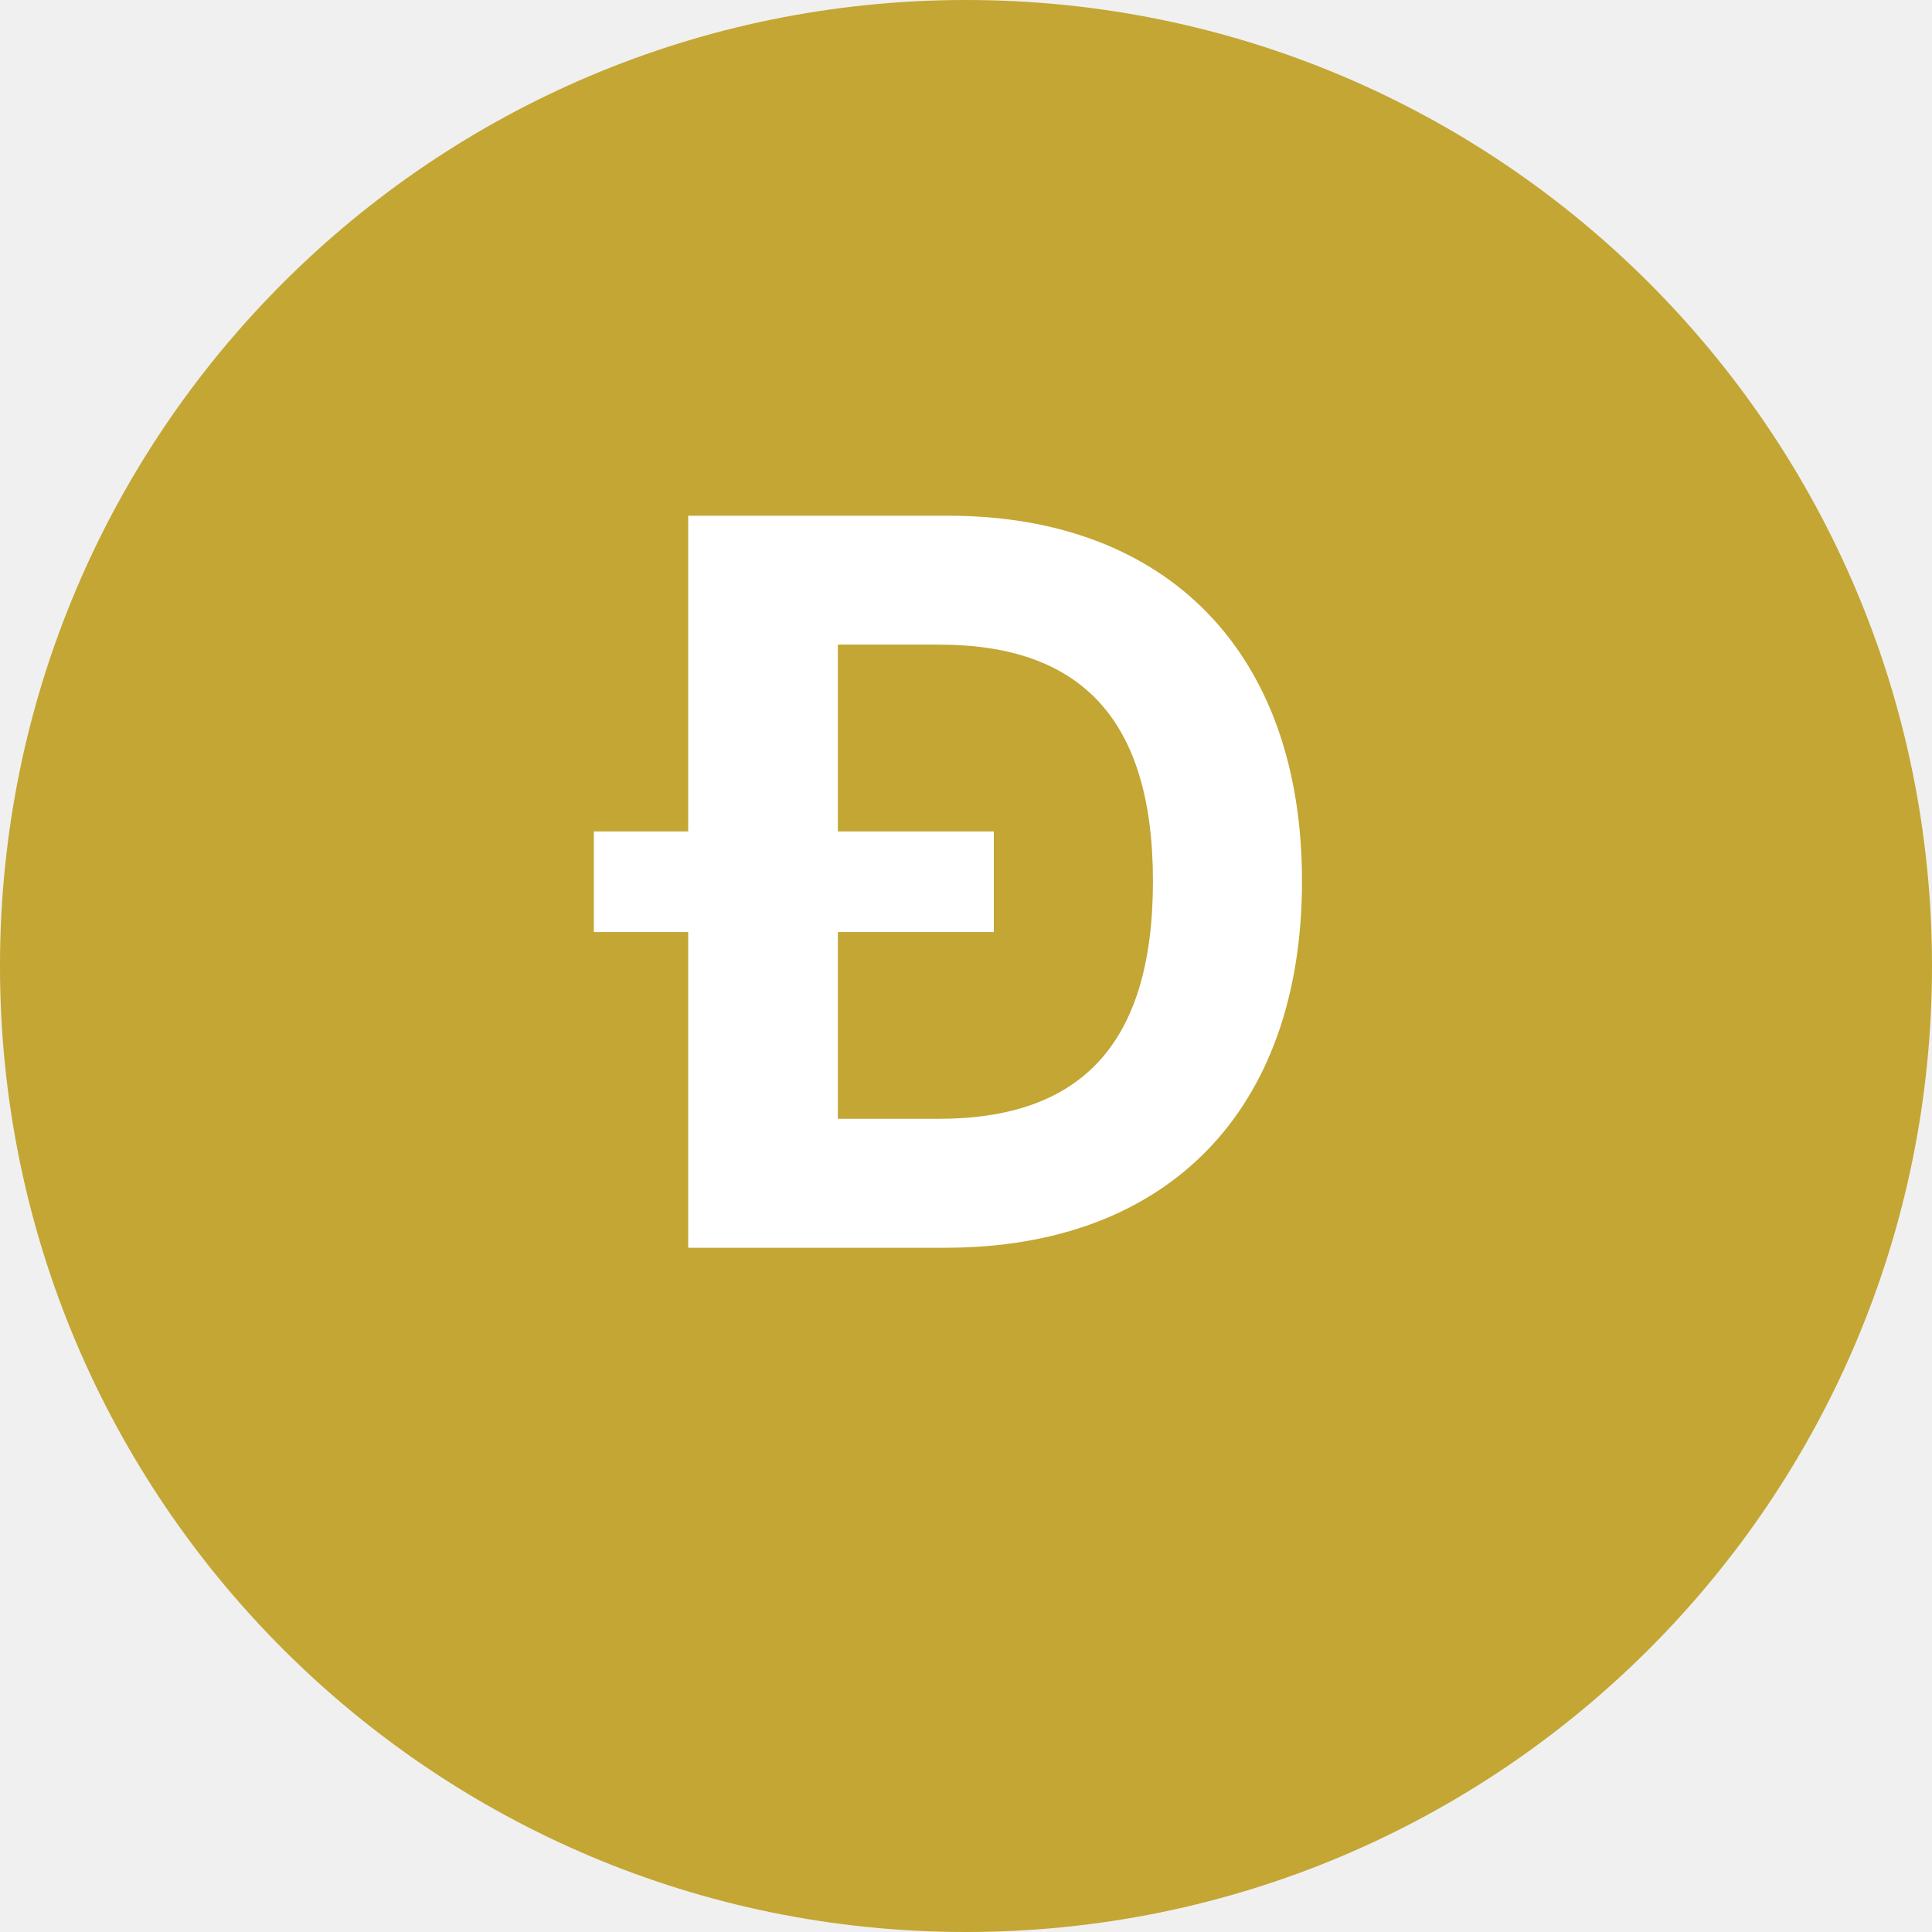
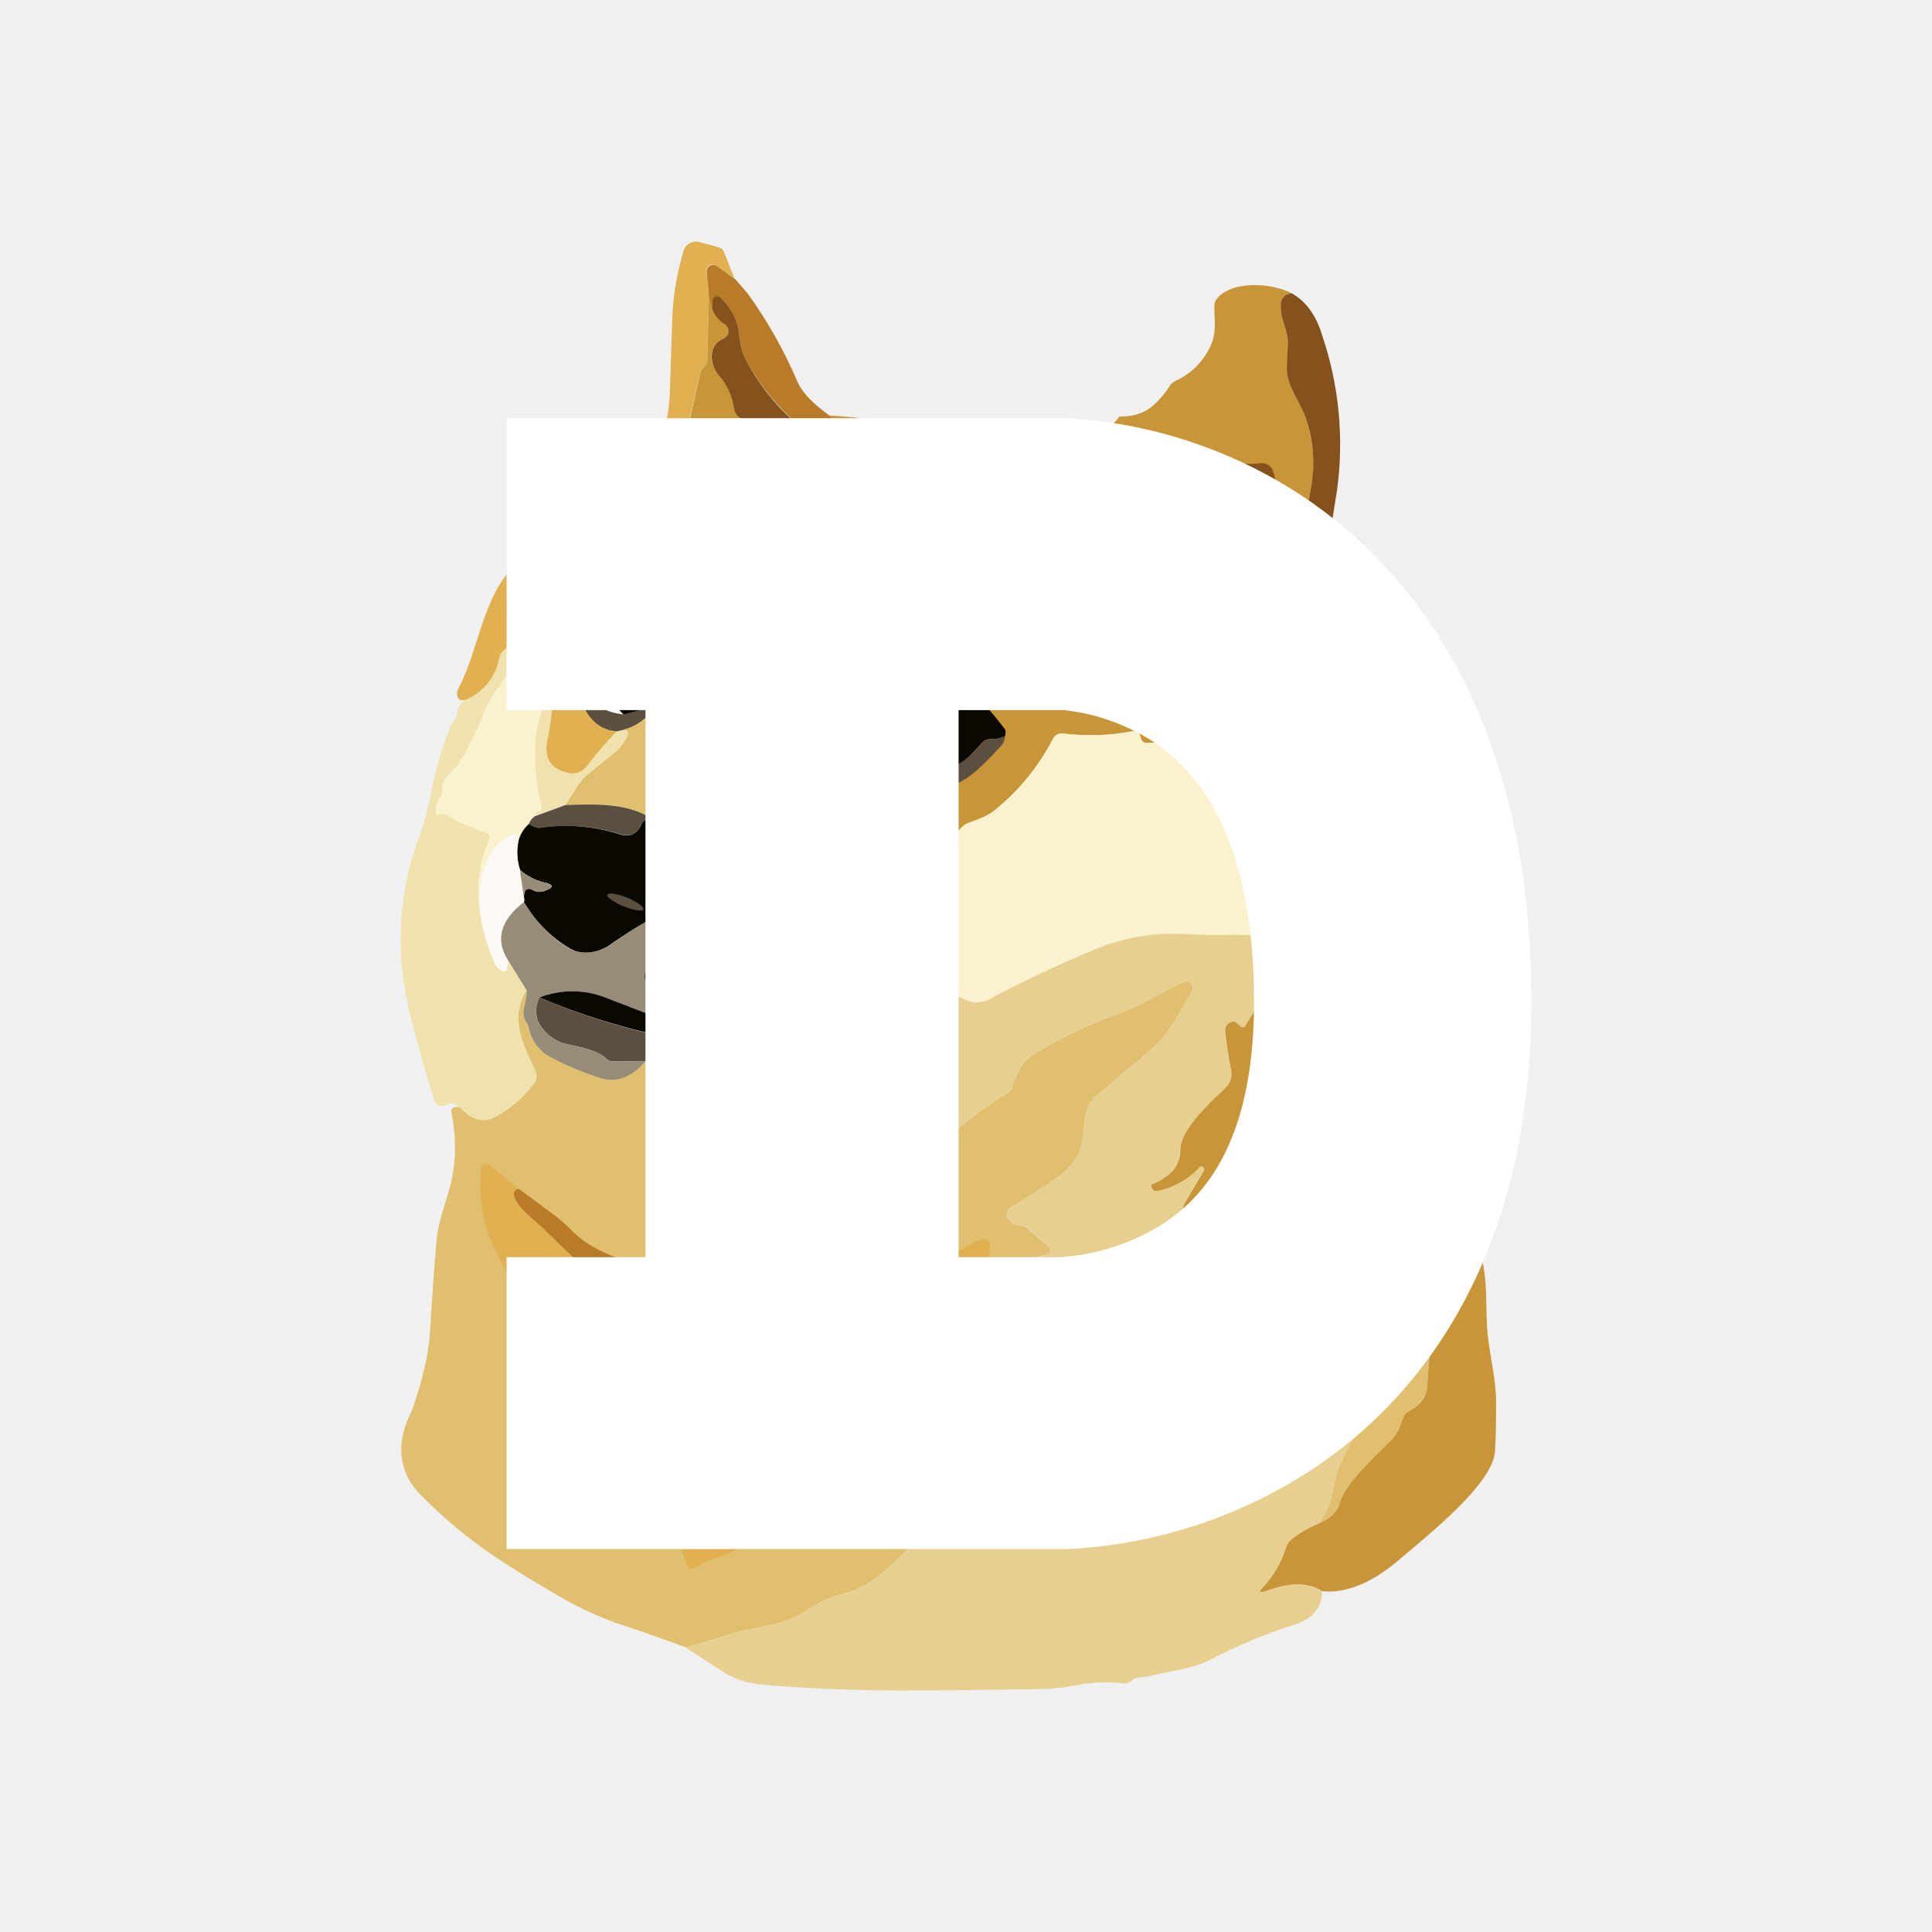
- <svg xmlns="http://www.w3.org/2000/svg" viewBox="0 0 48 48" role="img" aria-label="DOGE">
-   <circle cx="24" cy="24" r="24" fill="#c3a634" />
-   <text x="24" y="31" text-anchor="middle" font-family="-apple-system,BlinkMacSystemFont,Segoe UI,sans-serif" font-size="25" font-weight="700" fill="#fff">Ð</text>
+ <svg xmlns="http://www.w3.org/2000/svg" width="24" height="24" fill="none" viewBox="0 0 24 24" class="web3icons">
+   <path fill="#E1B051" d="m9.129 3.462-.224-.158a.083.083 0 0 0-.132.08l.036.219-.022.878q0 .036-.027.061l-.022.022a.14.14 0 0 0-.04.07c-.065.273-.13.554-.188.834a.4.4 0 0 1-.105.194l-.19.202c-.236.254-.205.298.102.131.233-.131.465-.285.711-.47.08-.06.22-.078.408-.057a.13.13 0 0 1 .088.044c.08.084.163.145.255.198.03.013.048.044.052.079.022.15 0 .307-.105.421-.194.22-.3.505-.298.8a.1.1 0 0 1-.053.096c-.224.132-.237.382-.422.557q-.128.12-.272.211l-.017-.588a.136.136 0 0 0-.145-.132c-.07 0-.14.044-.202.114a1.4 1.4 0 0 1-.588.426c-.185.044-.308.189-.382.44a.8.8 0 0 1-.163.254q.033-.6-.54-.54-.125.013-.395.241a.14.14 0 0 0-.044.08.7.7 0 0 1-.421.526c-.075.018-.11-.018-.105-.092q-.002-.017.008-.035c.29-.549.294-1.203.8-1.642a1.6 1.6 0 0 1 .46-.299c.874-.307 1.33-.882 1.374-1.738l.027-.86a3.4 3.4 0 0 1 .145-.918.16.16 0 0 1 .193-.105l.241.066q.046.011.066.057l.132.333z" />
+   <path fill="#B87C29" d="m9.13 3.463.162.188q.365.509.614 1.089c.053.127.18.263.39.417.12.092 0 .14-.363.132a2.8 2.8 0 0 1-.641-.768.75.75 0 0 1-.106-.33.75.75 0 0 0-.237-.496.057.057 0 0 0-.096.035l-.005.106a.5.5 0 0 1-.044-.229l-.026-.223a.083.083 0 0 1 .127-.08l.22.159z" />
+   <path fill="#C89539" d="M16.044 3.642c-.093.01-.14.07-.132.176 0 .167.088.281.088.44q0 .148-.013.298c-.018.232.184.447.245.667.088.298.106.566.062.794a7 7 0 0 0-.097.703.4.4 0 0 1-.145.285.07.07 0 0 0-.018.088l.027.026q.166.1.22.272a.05.05 0 0 0 .049.04.05.05 0 0 0 .052-.035.6.6 0 0 0 .066-.29c.043.044.074.088.078.114.088.242.194.479.308.703.123.25.197.46.233.636q.111.568.144 1.128c.01.18.062.453.132.615q.283.71.395 1.444v.984a.11.11 0 0 0 .027.087c.11.145.136.32.087.527q-.033.146.066.233.045.038.044.096a.74.74 0 0 1-.18.461.85.85 0 0 0-.184.308c-.106.32-.32.619-.659.702a.2.2 0 0 0-.127.092c-.136.229-.176.43-.457.536a.08.08 0 0 1-.083-.013c-.08-.058-.167-.044-.263.03a3.7 3.7 0 0 1 .228-.645q.072-.158.197-.29.224-.247.132-.64a.13.13 0 0 1 .022-.1c.15-.217.233-.44.404-.651a.98.98 0 0 0 .22-.668.04.04 0 0 0-.007-.02.04.04 0 0 0-.016-.015h-.026a.04.04 0 0 0-.018.014c-.263.285-.619.456-.834.79a4.5 4.5 0 0 1-1 1.12.24.24 0 0 0-.088.21c.026.206 0 .434.276.439q.064.006.062.066a.4.4 0 0 1-.075.232q-.197.282-.382.571a.057.057 0 0 0 .053.057l.07.005c-.079.043-.15.1-.246.11-.263.026-.434-.014-.513-.11q.225-.284.403-.453a.47.47 0 0 0 .152-.457.07.07 0 0 0-.068-.039.7.7 0 0 0-.184.053.06.06 0 0 1-.067-.007.06.06 0 0 1-.021-.063.8.8 0 0 0 .017-.277.1.1 0 0 1 .013-.07l.242-.408a.03.03 0 0 0 .005-.024.03.03 0 0 0-.014-.02.03.03 0 0 0-.04 0 1 1 0 0 1-.526.298c-.04.009-.062-.008-.075-.044l-.008-.035.004-.004a.7.7 0 0 0 .272-.176.38.38 0 0 0 .088-.25c0-.268.386-.601.566-.781a.23.23 0 0 0 .066-.207 6 6 0 0 1-.075-.483q-.006-.085.066-.118a.07.07 0 0 1 .044-.009c.013 0 .027.009.04.018l.035.035q.047.04.074-.013l.158-.264a.1.1 0 0 0 .01-.052c-.045-.308.043-.562.254-.751a.5.5 0 0 0 .114-.299.08.08 0 0 0-.044-.079l-.132-.088a.09.09 0 0 1-.044-.088.73.73 0 0 1 .145-.35q.028-.035-.004-.062c-.101-.079-.176-.276-.088-.395a.3.3 0 0 0 .044-.114.07.07 0 0 0-.018-.066q-.198-.184-.074-.4c.013-.03.013-.057-.009-.079l-.215-.223a.08.08 0 0 1-.022-.066.24.24 0 0 0-.057-.176.04.04 0 0 0-.035-.018l-.021.01-.014.017q-.046.117-.119.22l-.026.008q-.033-.001-.026-.035l.043-.22q.015-.054-.043-.056l-.325-.014a.044.044 0 0 0-.04.066l.119.176a.04.04 0 0 1 .004.04.04.04 0 0 1-.03.026.17.17 0 0 1-.115-.018l-.29-.145a.2.2 0 0 0-.096-.017l-.22.013q-.074.002-.087-.062l-.014-.035a.07.07 0 0 0-.079-.052 2.7 2.7 0 0 1-.878.03.12.12 0 0 0-.122.066 2.8 2.8 0 0 1-.734.896c-.096.074-.206.11-.316.149a.2.2 0 0 0-.088.057c-.18.202-.342.154-.588.15q-.393-.01-.772-.031a.4.4 0 0 0-.176-.07.08.08 0 0 1-.066-.07c-.022-.25-.1-.492-.228-.708a.08.08 0 0 0-.08-.044.08.08 0 0 0-.07.053l-.153.404a.1.1 0 0 1-.07.06.1.1 0 0 1-.088-.025.1.1 0 0 1-.026-.057l-.04-.255a.6.6 0 0 0-.03-.118l-.088-.242a.06.06 0 0 1 .026-.07l.026-.004h.057c.031 0 .049-.013.062-.044.052-.167.127-.33.21-.483a.35.35 0 0 0-.004-.351q-.029-.046-.07-.009a3.7 3.7 0 0 0-.518.544q-.067.098-.088-.022a.1.1 0 0 0-.022-.057c-.022-.017-.044-.022-.075-.008q-.402.194-.614.47a.4.4 0 0 1-.246.162c-.035.004-.044-.01-.04-.044q.136-.352.343-.667c.044-.062.026-.123-.044-.185q-.032-.039-.07 0l-.33.307q0-.05.031-.087.197-.185.308-.51.098.007.118-.065c.03-.132.088-.224.154-.33q.146-.091.272-.21c.184-.176.197-.426.421-.558a.1.1 0 0 0 .053-.096c0-.308.101-.571.299-.8a.52.52 0 0 0 .105-.42.1.1 0 0 0-.053-.08 1 1 0 0 1-.25-.197.14.14 0 0 0-.088-.044c-.197-.022-.333 0-.412.057a6 6 0 0 1-.712.47q-.459.249-.1-.132l.188-.202a.44.44 0 0 0 .106-.193l.188-.834a.14.14 0 0 1 .04-.07l.022-.023a.1.1 0 0 0 .026-.061l.022-.878a.5.5 0 0 0 .04.233.37.37 0 0 0 .149.188.1.1 0 0 1 .053.097.1.1 0 0 1-.066.088c-.193.079-.176.32-.057.452a.8.8 0 0 1 .197.417c.005.053.035.088.084.119a.95.95 0 0 0 .724.096q.541 0 .364-.132a8.6 8.6 0 0 1 1.383.198 2 2 0 0 0 .404.044c.255 0 .487.07.746.092.255.022.51.088.746-.035a1 1 0 0 0 .33-.285q.262 0 .412-.132.13-.114.22-.26a.2.2 0 0 1 .066-.052.87.87 0 0 0 .452-.478c.057-.145.026-.308.03-.461a.13.13 0 0 1 .036-.088c.206-.233.702-.18.922-.062" />
+   <path fill="#85511C" d="M16.043 3.642c.175.096.307.272.382.526.21.618.272 1.277.184 1.923l-.162 1.014a.6.6 0 0 1-.066.29.05.05 0 0 1-.05.03.05.05 0 0 1-.047-.034.48.48 0 0 0-.223-.273.07.07 0 0 1-.03-.088.1.1 0 0 1 .02-.026.4.4 0 0 0 .146-.285 7 7 0 0 1 .096-.702 1.7 1.7 0 0 0-.061-.79c-.062-.22-.264-.44-.246-.672l.013-.294c0-.163-.088-.277-.088-.444-.009-.105.04-.162.132-.175m-6.106 1.65a.97.97 0 0 1-.73-.096.15.15 0 0 1-.087-.119.8.8 0 0 0-.193-.417c-.114-.132-.132-.373.057-.452a.1.1 0 0 0 .053-.144.1.1 0 0 0-.04-.04.35.35 0 0 1-.15-.19l.005-.105a.057.057 0 0 1 .097-.035q.218.212.237.496a.8.8 0 0 0 .105.33q.257.459.641.772z" />
+   <path fill="#B87C29" d="M14.222 5.552a.1.1 0 0 1 .057-.022q.163-.02.123.132a.12.12 0 0 1-.044.061.95.95 0 0 0-.396.76c-.017.241.154.364.15.597l-.013.04a.08.08 0 0 1-.057.025.14.14 0 0 1-.132-.105 1.1 1.1 0 0 0-.167-.364.12.12 0 0 0-.061-.044.25.25 0 0 1-.176-.167.2.2 0 0 0-.053-.083l-.254-.22a.2.2 0 0 1-.08-.175.06.06 0 0 1 .022-.038.06.06 0 0 1 .04-.015c.013 0 .022 0 .03.009a.6.6 0 0 0 .37.096q.044-.001.083-.035z" />
+   <path fill="#85511C" d="M15.7 6.478a2.37 2.37 0 0 1-.864.966.07.07 0 0 1-.092-.026l-.057-.097a.11.11 0 0 0-.115-.053l-.298.04a.066.066 0 0 1-.069-.075.1.1 0 0 1 .016-.035c.171-.162.369-.355.44-.584a.67.67 0 0 1 .245-.338.048.048 0 0 0-.022-.087l-.167-.01a.08.08 0 0 1-.074-.074c0-.048.017-.088.061-.123.07-.057.136-.114.193-.18a.22.22 0 0 1 .224-.074c.176.03.36.043.553.026a.14.14 0 0 1 .14.096c.032.097.04.198.023.29q-.029.146-.136.338" />
+   <path fill="#B87C29" d="M9.638 7.386q.144-.446.426-.992.026-.053.079-.026.084.034.074.127a1.56 1.56 0 0 1-.263.729c-.154.237-.145.483-.215.746a.07.07 0 0 1-.057.044q-.06.008-.079-.03a.4.4 0 0 1-.044-.216q.027-.19.08-.382" />
+   <path fill="#E1B051" d="m11.254 8.462-.421.277c-.127.052-.233.057-.33.009-.166-.088-.18-.312-.21-.479a.4.4 0 0 1 .013-.193q.053-.159.075-.325c.03-.276.285-.47.526-.597.224-.11.44-.075.646.114.285.264.167.641.092.966a.08.08 0 0 1-.062.057.57.57 0 0 0-.324.171z" />
+   <path fill="#B87C29" d="M8.681 7.874q-.106.15-.153.33-.02.072-.119.065-.133-.559-.68-.57.356-.147.588-.43a.28.28 0 0 1 .202-.115.136.136 0 0 1 .145.132zm7.209.356q.264-.02.325-.334a.04.04 0 0 1 .021-.026.04.04 0 0 1 .031 0l.035.013a.105.105 0 0 1 .062.11 7 7 0 0 0-.07 1.097q.001.124-.097.044c-.057-.057-.101-.176-.123-.356a.12.12 0 0 0-.044-.088c-.154-.118-.316-.166-.351-.386a1.11 1.11 0 0 1 .215-.904.04.04 0 0 1 .026-.018c.01 0 .018 0 .027.009v.018l-.088.254q-.014.058.03.097.105.08.08.193a.14.14 0 0 1-.057.088.3.3 0 0 0-.088.092.066.066 0 0 0 .03.088q.015.01.036.008" />
+   <path fill="#0B0802" d="M7.729 7.7q.544.011.68.57a1.3 1.3 0 0 1-.307.514l-.356.096c-.263-.263-.298-.553-.118-.878q.011-.019-.01-.03c-.008-.01-.021-.005-.03.004a.8.8 0 0 1-.184.198q-.065-.006-.057-.044c.07-.246.197-.395.382-.435z" />
+   <path fill="#EFE2AD" d="M7.184 8.387c0 .027-.004.044-.022.049-.074.074-.131.122-.17.131q-.133.052-.133.189-.006.212-.052.404c-.062.241.022.386.241.439a.22.22 0 0 0 .246-.088q.165-.223.369-.426l.074-.017c.088 0 .088.052.005.166a.6.6 0 0 1-.106.115l-.316.254a.7.7 0 0 0-.166.185l-.132.21-.378.136.01-.03q0-.028.034-.022.02.001.04-.031a.03.03 0 0 0 .004-.022 2.5 2.5 0 0 1-.066-.966l.084-.307c.03-.114.048-.237.048-.36a.5.5 0 0 0-.083-.29.09.09 0 0 0-.084-.044c-.145.01-.241.07-.285.19a1 1 0 0 1-.167.306q-.107.132-.18.33a3.5 3.5 0 0 1-.307.61q-.062.072-.132.136a.26.26 0 0 0-.061.193.15.15 0 0 1-.031.084.26.26 0 0 0-.053.175q-.001.053.044.027a.1.1 0 0 1 .07 0q.25.152.531.237a.08.08 0 0 1 .027.057l-.005.03a1.56 1.56 0 0 0-.131.786q.046.46.206.764a.15.15 0 0 0 .088.075q.046.014.052-.031l.018-.097.228.369c-.224.36-.035.676.11 1.005a.15.15 0 0 1-.017.15 1.33 1.33 0 0 1-.51.425c-.158.08-.307-.004-.412-.122l-.062-.044a.09.09 0 0 0-.088 0c-.087.043-.145.026-.175-.066q-.171-.541-.316-1.142a3.7 3.7 0 0 1 .145-2.15q.099-.283.153-.585c.044-.223.11-.46.207-.706a.7.7 0 0 1 .07-.128.14.14 0 0 0 .03-.079c0-.066.04-.123.106-.166a.7.7 0 0 0 .421-.527.14.14 0 0 1 .044-.08q.27-.229.395-.24c.382-.045.562.14.54.54" />
+   <path fill="#FCF9F5" d="M7.742 8.88c-.395-.053-.51-.286-.343-.707a.7.7 0 0 0 .189-.198q.013-.016.03-.004.022.011.01.03-.27.486.118.878zm.048-.844a.04.04 0 0 1 .044.014.04.04 0 0 1 .009.04.13.13 0 0 1-.08.091q-.08.039-.06-.044c.012-.057.043-.087.087-.1" />
+   <path fill="#FAF2CD" d="M6.644 10.135a.18.18 0 0 0-.075.101.44.44 0 0 0-.131.22c.009-.123-.07-.119-.224.008-.202.159-.268.518-.263.76-.03-.28.017-.562.136-.817a.07.07 0 0 0-.027-.057 2.2 2.2 0 0 1-.53-.232.07.07 0 0 0-.071 0q-.045.02-.044-.031a.24.24 0 0 1 .053-.176.12.12 0 0 0 .03-.087c0-.075.018-.14.066-.19.066-.07.11-.113.123-.135.123-.185.224-.387.312-.615q.074-.189.18-.325a1 1 0 0 0 .167-.307q.067-.177.285-.189a.09.09 0 0 1 .088.044.5.5 0 0 1 .079.29q-.001.186-.049.364l-.083.308a2.5 2.5 0 0 0 .066.974l-.004.009q-.02.032-.044.03c-.018-.004-.031 0-.031.022z" />
+   <path fill="#5B4F40" d="M7.347 8.133c0 .022.013.035.057.04-.171.42-.057.658.342.702l.351-.092a.13.13 0 0 0-.026.083.64.64 0 0 1-.334.202l-.074.017c-.33-.013-.483-.36-.5-.65.017 0 .026-.021.021-.048a.9.9 0 0 0 .163-.254" />
+   <path fill="#FCF9F5" d="M8.08 8.16c-.031.044-.031.096 0 .118.03.022.083.005.11-.035.03-.044.03-.096 0-.118-.031-.022-.084-.005-.11.035" />
+   <path fill="#E0C06E" d="M10.582 10.397q-.098-.019-.096.075c.008.202-.01.386-.053.54q-.033.133-.04.272c0 .202-.07.338.022.566l.01.466c0 .035.012.07.034.096q.232.29.457.54.271.304.035.601c-.132.163-.237.308-.452.356a2.4 2.4 0 0 0-.83.338c-.175.119-.386.162-.588.228-.14.049-.145.101-.004.158l.447.19c.417.183.821.197 1.265.113.285-.052.408-.368.557-.58.145-.219.426-.214.62-.386a4 4 0 0 1 .539-.386.13.13 0 0 0 .061-.07c.062-.154.106-.312.255-.404a5.4 5.4 0 0 1 1.027-.5c.308-.106.567-.281.865-.413a.07.07 0 0 1 .05-.001.07.07 0 0 1 .038.032.09.09 0 0 1 0 .1c-.154.25-.28.532-.514.72l-.676.571c-.149.123-.14.37-.167.55-.022.175-.127.324-.307.456a7 7 0 0 1-.544.35c-.11.062-.119.133-.018.216a.14.14 0 0 0 .088.03q.055.002.097.036l.267.232a.056.056 0 0 1 .016.068l-.016.02-.026.009c-.334.066-.685.132-.808.5a.1.1 0 0 0 .006.082.1.1 0 0 0 .027.032.1.1 0 0 0 .038.018.22.22 0 0 0 .175-.022c.246-.132.545-.241.817-.132q.25.098.5.097.239.001.44.167.046.033.1.026a.3.3 0 0 0 .176-.092q.112.144.509.11c.097-.009.167-.062.246-.11l.781-.474q.145-.118.264-.03a.1.1 0 0 0 .083.012c.28-.11.32-.307.456-.535a.22.22 0 0 1 .132-.092c.334-.084.549-.382.659-.703a.9.9 0 0 1 .175-.307.72.72 0 0 0 .185-.461.12.12 0 0 0-.044-.097q-.099-.09-.066-.232c.048-.207.022-.382-.088-.527a.14.14 0 0 1-.03-.088l.008-.983q.12.436.286.834.203.506.254.781c.101.57.114 1.146.03 1.721q-.083-.225-.188.106c-.07.228-.048.412-.175.627a1.4 1.4 0 0 0-.145.558q-.047.427-.075.834c-.009.14-.088.246-.224.32a.13.13 0 0 0-.061.066c-.053.114-.07.21-.167.303-.176.171-.57.536-.632.773-.035.131-.145.202-.264.254a.76.76 0 0 0 .158-.333c.04-.19.066-.308.088-.352.057-.144.132-.28.202-.403.26-.43.167-.918.105-1.388a.12.12 0 0 0-.114-.105 1.3 1.3 0 0 0-.605.088c-.334.15-.615.246-.922.527-.22.197-.352.483-.58.64a6.4 6.4 0 0 1-1.115.558q-.739.289-1.484.558a2.5 2.5 0 0 0-.408.188c-.465.264-.694.769-1.234.9-.162.04-.32.11-.47.22-.201.136-.456.175-.693.22-.263.048-.509.162-.79.223-.246-.088-.505-.184-.777-.272a4.2 4.2 0 0 1-.755-.338q-.459-.263-.825-.505a6 6 0 0 1-.944-.786c-.29-.298-.29-.676-.106-1.027.137-.386.22-.733.233-1.045q.033-.56.08-1.102.013-.164.14-.557.15-.482.043-1.01-.011-.053.036-.066c.022-.009.044-.004.07 0 .11.123.254.207.412.132q.311-.156.51-.43a.15.15 0 0 0 .017-.15c-.145-.329-.333-.645-.11-1.005a1 1 0 0 1-.03.207.24.24 0 0 0 .026.193l.03.074q.049.232.273.352.297.17.632.267.278.087.549-.215.199.006.68.15a.42.42 0 0 0 .453-.123c.087-.036.29-.07.592-.106q.2-.026.782-.263a.06.06 0 0 0 .03-.035.07.07 0 0 0 0-.044v-.027a.04.04 0 0 0-.015-.02.04.04 0 0 0-.024-.006h-.013a3.1 3.1 0 0 1-.931.163c-.123 0-.237.052-.351.087-.207.07-.602-.118-.782-.215a.29.29 0 0 1 .136-.285.2.2 0 0 0 .058-.07q.04-.098.153-.097.133.031.43-.044c.123-.026.19-.083.194-.162a.11.11 0 0 0-.058-.097.25.25 0 0 1-.1-.11c-.01-.017 0-.035.021-.043l.027-.005q.02-.005.026.009.033.082.105.097.046.013.097-.027.152-.117.145-.36a.7.7 0 0 1 .312-.272q.046-.028.035-.075a1 1 0 0 0-.211-.46c-.114-.132-.298-.18-.439-.295-.18-.144-.426-.118-.632-.052a.04.04 0 0 0-.016.008l-.01.014v.013c0 .017-.01.03-.031.03a.26.26 0 0 0-.132.053 1.7 1.7 0 0 0-.474-.355c-.307-.19-.702-.167-1.054-.158l.132-.211a.7.7 0 0 1 .163-.184l.316-.255a.6.6 0 0 0 .105-.114c.083-.114.079-.167-.004-.167a.64.64 0 0 0 .333-.202l.33-.307q.037-.04.074 0 .099.092.044.184-.209.316-.347.667c-.009.035 0 .049.04.044a.4.4 0 0 0 .246-.162c.14-.185.346-.338.614-.47.026-.013.053-.009.07.009a.1.1 0 0 1 .031.057q.015.12.088.022c.132-.18.307-.364.514-.544q.044-.039.07.008a.34.34 0 0 1 0 .352 3 3 0 0 0-.207.482c-.013.031-.03.044-.061.044H9.52a.06.06 0 0 0-.053.049v.026l.088.241q.026.06.03.119l.04.255a.096.096 0 0 0 .1.083.1.1 0 0 0 .045-.013.1.1 0 0 0 .044-.048l.15-.404a.083.083 0 0 1 .149-.01c.131.225.206.462.228.703a.08.08 0 0 0 .066.075.4.4 0 0 1 .175.07" />
+   <path fill="#0B0802" d="M12.483 9.146a.4.4 0 0 1-.184.035.12.12 0 0 0-.088.036c-.101.096-.18.22-.316.28a.76.76 0 0 1-.527.04c-.171-.246-.189-.483-.066-.715a.044.044 0 0 1 .079-.01q.06.073.145.08.09 0 .057-.084c-.18-.404-.606.053-.68.22q-.132.305.21.544l.018.035q.013.033-.013.066a.1.1 0 0 1-.044.022c-.176-.048-.435-.079-.531-.237a1 1 0 0 1-.119-.285.09.09 0 0 1 .026-.088l.382-.351.426-.272q.47-.13.768.11.22.169.44.465.026.027.026.048l-.005.057z" />
+   <path fill="#E1B051" d="M7.163 8.435c.013.29.175.637.5.65a4 4 0 0 0-.368.426.22.22 0 0 1-.246.088q-.332-.078-.242-.44a2.4 2.4 0 0 0 .053-.403c0-.088.044-.154.132-.185a.7.7 0 0 0 .17-.131z" />
+   <path fill="#FCF9F5" d="M11.364 9.537c-.03.04-.114.048-.25.035-.229-.158-.299-.342-.211-.544.075-.167.5-.623.68-.22q.035.088-.057.084a.2.2 0 0 1-.144-.08.044.044 0 0 0-.08.01c-.122.232-.105.47.062.715" />
+   <path fill="#FAF2CD" d="M15.899 11.662a2.7 2.7 0 0 0-.58-.044q-.29.007-.58-.013c-.39-.026-.78.039-1.14.189q-.705.297-1.304.619a.4.4 0 0 1-.132.044.3.3 0 0 1-.158-.03c-.264-.115-.505-.133-.733-.062a.13.13 0 0 1-.11-.018.5.5 0 0 1-.184-.224.19.19 0 0 0-.185-.114.4.4 0 0 1-.377-.162c-.093-.224-.022-.36-.022-.562q.002-.133.044-.272a2 2 0 0 0 .048-.54q-.002-.094.096-.075c.255.013.514.026.773.03.246.005.408.053.593-.149a.2.2 0 0 1 .083-.057c.11-.043.22-.074.316-.149.305-.243.555-.549.734-.895a.12.12 0 0 1 .127-.066q.453.053.873-.031a.07.07 0 0 1 .08.053l.008.035q.02.067.088.061l.224-.013c.035 0 .066 0 .096.018l.29.145a.2.2 0 0 0 .114.017.04.04 0 0 0 .031-.026.04.04 0 0 0 0-.04l-.123-.175a.044.044 0 0 1 .04-.066l.324.013c.04 0 .053.022.044.057l-.044.22c0 .021.005.035.027.035.009 0 .022 0 .026-.013a1 1 0 0 0 .123-.216.04.04 0 0 1 .03-.026.04.04 0 0 1 .036.018q.065.078.057.175a.1.1 0 0 0 .022.066l.215.22c.022.026.022.052.009.083q-.124.218.074.395.028.032.022.07a.3.3 0 0 1-.048.11c-.088.123-.013.32.088.4q.032.027.004.061a.7.7 0 0 0-.145.351.09.09 0 0 0 .044.088l.132.088q.045.026.044.079a.5.5 0 0 1-.114.298" />
+   <path fill="#5B4F40" d="M12.483 9.148a.18.18 0 0 1-.053.123c-.176.189-.378.417-.623.496-.29.088-.479-.022-.734-.07a.1.1 0 0 0 .044-.022q.027-.033.013-.066l-.017-.035c.136.017.22 0 .25-.035q.276.079.527-.04c.14-.061.22-.184.325-.28a.11.11 0 0 1 .088-.036.4.4 0 0 0 .184-.04zM7.026 10c.351-.01.746-.031 1.053.158a.4.4 0 0 0-.11.07c-.048.132-.144.175-.276.132a2.2 2.2 0 0 0-.979-.075q-.06.012-.145-.048a.2.2 0 0 1 .075-.097z" />
+   <path fill="#0B0802" d="M8.08 10.156q.284.146.474.351l.035.08c-.044.21-.188.583-.395.684a.2.2 0 0 0-.088.088.2.2 0 0 1-.074.088q-.216.123-.44.28c-.14.106-.35.15-.508.058a1.6 1.6 0 0 1-.576-.58l.005-.022c-.009-.057 0-.096.013-.118q.032-.04.083-.013.078.044.15.017.196-.068-.01-.11a.7.7 0 0 1-.289-.153.7.7 0 0 1-.022-.351.44.44 0 0 1 .132-.22q.085.06.145.048c.328-.048.663-.02.979.08.131.043.228-.005.276-.132q.013-.028.11-.075" />
+   <path fill="#EFE2AD" d="M9.677 11.548c.013-.04-.013-.074-.088-.11-.03-.017-.043-.043-.03-.074q.04-.144-.08-.255a3.4 3.4 0 0 1-.36-.395.5.5 0 0 0-.35-.175q-.066-.013-.053.074-.037.013-.127-.026l-.036-.08a.26.26 0 0 1 .132-.043c.022 0 .035-.018.03-.035v-.013a.04.04 0 0 1 .027-.022c.207-.066.452-.088.632.052.14.115.325.159.44.295.105.131.175.28.21.46.009.036 0 .057-.035.075q-.22.11-.307.272z" />
+   <path fill="#FCF9F5" d="M6.438 10.457a.7.7 0 0 0 .022.35l.053.378-.004.022c-.294.228-.36.474-.193.729l-.018.096c0 .031-.022.044-.048.031a.16.16 0 0 1-.092-.075 2.1 2.1 0 0 1-.202-.763c-.01-.242.057-.602.259-.764.153-.123.232-.127.223 0zm3.24 1.092q.007.244-.145.36-.051.04-.096.027c-.044-.009-.084-.044-.106-.097q-.006-.018-.026-.008l-.026.004c-.027.008-.031.026-.022.044a.27.27 0 0 0 .1.11.11.11 0 0 1 .058.096c0 .08-.07.132-.193.167q-.298.068-.43.044a.37.37 0 0 1-.242-.193.13.13 0 0 1-.018-.088q.032-.165.018-.316c-.013-.128.053-.233.132-.32a.13.13 0 0 0 .035-.088v-.677c-.009-.057.013-.087.057-.079a.52.52 0 0 1 .351.18c.105.141.228.273.356.396q.118.11.079.254c-.01.035 0 .057.03.075.075.035.101.07.088.11" />
+   <path fill="#968C78" d="M8.589 10.587c.061.026.1.035.127.026v.68a.12.12 0 0 1-.035.084c-.079.088-.145.193-.132.32.01.101 0 .207-.017.312a.14.14 0 0 0 .013.088q.094.165.246.193-.113-.002-.154.097a.16.16 0 0 1-.057.07.29.29 0 0 0-.136.285q-.465-.174-.926-.351a1.12 1.12 0 0 0-.817 0c-.066.145-.057.272.035.382a.54.54 0 0 0 .268.189c.15.035.422.079.527.188a.1.1 0 0 0 .079.035l.413-.004c-.176.202-.365.272-.55.215a3.4 3.4 0 0 1-.631-.263.52.52 0 0 1-.272-.356.2.2 0 0 0-.031-.074.24.24 0 0 1-.026-.194 1 1 0 0 0 .03-.206l-.228-.369c-.167-.254-.101-.5.193-.728q.23.38.57.58c.163.087.374.043.519-.058q.218-.156.434-.28a.18.18 0 0 0 .08-.089.16.16 0 0 1 .087-.088c.202-.1.351-.474.395-.684zm-2.13.22a.7.7 0 0 0 .29.153c.132.026.137.066.01.11a.17.17 0 0 1-.15-.018q-.051-.027-.083.013-.027.033-.013.119z" />
+   <path fill="#5B4F40" d="M7.746 11.256c.123.052.233.07.246.044.013-.036-.08-.097-.202-.15-.123-.048-.233-.066-.246-.035-.009.031.08.092.202.145z" />
+   <path fill="#968C78" d="M9.151 11.394q0 .039-.04.057c-.021.013-.039.005-.043-.022 0-.017 0-.035.009-.052q.067-.13.074.017" />
+   <path fill="#E7CF90" d="M15.898 11.661q-.315.284-.254.75c0 .018 0 .036-.01.053l-.157.264c-.018.035-.044.044-.075.013l-.035-.035a.1.1 0 0 0-.044-.018c-.008 0-.026 0-.04.01q-.072.031-.065.118.027.235.075.482a.23.23 0 0 1-.066.207c-.176.175-.562.513-.571.781q-.002.159-.084.25a.7.7 0 0 1-.272.176v.004l.005.036q.018.054.074.043a1 1 0 0 0 .527-.294.03.03 0 0 1 .02-.007.03.03 0 0 1 .02.007.03.03 0 0 1 .008.04l-.241.408a.1.1 0 0 0-.018.07.7.7 0 0 1-.013.277v.027a.06.06 0 0 0 .057.048l.031-.005a.7.7 0 0 1 .184-.053q.028 0 .049.018a.1.1 0 0 1 .026.044.48.48 0 0 1-.158.439 4 4 0 0 0-.404.448.27.27 0 0 1-.224.087.1.1 0 0 1-.044-.021.7.7 0 0 0-.439-.167 1.3 1.3 0 0 1-.504-.097c-.273-.11-.571 0-.813.132a.23.23 0 0 1-.175.022.105.105 0 0 1-.075-.132c.123-.369.474-.439.808-.5a.06.06 0 0 0 .042-.04.06.06 0 0 0-.016-.057l-.263-.233a.14.14 0 0 0-.101-.035.14.14 0 0 1-.088-.03c-.1-.084-.088-.154.018-.22q.288-.157.544-.347c.18-.131.285-.28.307-.456.027-.18.018-.426.167-.553l.676-.567c.233-.188.36-.47.514-.72a.09.09 0 0 0 0-.1.07.07 0 0 0-.088-.03c-.298.13-.557.306-.865.411q-.494.171-1.027.5c-.15.088-.193.25-.255.405a.13.13 0 0 1-.061.07q-.309.183-.54.386c-.193.176-.474.171-.619.386-.15.211-.272.527-.558.58a2.07 2.07 0 0 1-1.264-.114l-.448-.189c-.14-.057-.136-.11 0-.158.207-.066.413-.11.593-.228a2.4 2.4 0 0 1 .83-.338c.215-.044.325-.198.452-.356.158-.198.145-.395-.035-.601a10 10 0 0 1-.457-.54.15.15 0 0 1-.035-.097l-.009-.465a.39.39 0 0 0 .378.158.185.185 0 0 1 .184.114.54.54 0 0 0 .184.224.13.13 0 0 0 .11.017 1.02 1.02 0 0 1 .733.062q.076.034.158.026a.4.4 0 0 0 .132-.04q.6-.322 1.3-.614c.36-.152.75-.218 1.141-.193q.292.018.584.009c.197 0 .39.009.58.044z" />
+   <path fill="#968C78" d="m8.97 12.01-.021-.032c-.018-.03-.009-.044.026-.052.022-.005.044 0 .057.013l.012.013a.04.04 0 0 1 .006.018q0 .039-.03.052a.04.04 0 0 1-.032 0 .04.04 0 0 1-.017-.013" />
+   <path fill="#5B4F40" d="M8.04 12.186a.04.04 0 0 1-.026-.018.04.04 0 0 1-.008-.026c0-.04.008-.07.044-.088q.044-.027.07.017c.013.022.017.044.022.066q-.001.066-.062.053z" />
+   <path fill="#0B0802" d="M8.445 12.747c.18.092.575.281.781.21.114-.035.228-.087.351-.087.321-.005.64-.06.944-.163a.04.04 0 0 1 .035.027l.009.022v.044a.06.06 0 0 1-.035.035q-.578.243-.782.263c-.307.044-.5.075-.592.11a7 7 0 0 0-.426-.193 2.4 2.4 0 0 0-.443-.132 8.3 8.3 0 0 1-1.585-.492 1.12 1.12 0 0 1 .816 0q.461.178.922.352z" />
+   <path fill="#5B4F40" d="M6.7 12.39a8.3 8.3 0 0 0 1.581.496c.176.035.325.075.448.132q.223.09.426.188c-.132.132-.281.176-.452.123a3.2 3.2 0 0 0-.68-.149l-.413.004a.1.1 0 0 1-.08-.035c-.105-.11-.377-.153-.526-.188a.54.54 0 0 1-.268-.19q-.132-.164-.035-.381" />
+   <path fill="#B87C29" d="m16.007 15.788-.781.474h-.07a.06.06 0 0 1-.047-.032.06.06 0 0 1 .003-.056l.373-.544a.46.46 0 0 0 .075-.233q-.001-.061-.062-.062c-.28-.008-.25-.237-.272-.439q-.014-.137.083-.215a4.5 4.5 0 0 0 1.001-1.115c.215-.338.571-.509.834-.794a.04.04 0 0 1 .044-.013.04.04 0 0 1 .016.014.04.04 0 0 1 .006.02.98.98 0 0 1-.22.668c-.17.206-.254.439-.403.65a.13.13 0 0 0-.022.1c.061.264.018.475-.132.642a1 1 0 0 0-.197.29 3.4 3.4 0 0 0-.229.645" />
+   <path fill="#E1B051" d="M6.442 14.766c-.079.022-.074.088.01.21.039.045.083.097.13.137.41.342.624.693 1.173.904a.15.15 0 0 1 .08.08 2 2 0 0 1 .1.254c.07.197.198.377.395.535a.11.11 0 0 0 .088.022.1.1 0 0 0 .075-.057.1.1 0 0 1 .026-.035.06.06 0 0 1 .04-.013.05.05 0 0 1 .035.013c.254.228.35.79.434 1.142a.084.084 0 0 0 .101.057c.013 0 .026-.01.035-.022.233-.242.382-.527.44-.865q.008-.052.06-.044h.031q.008 0 .013.003a.02.02 0 0 1 .01.01v.009l-.014.145c0 .04.013.052.053.048q.038 0 .057-.04l.206-.452a.6.6 0 0 1 .277-.267c.263-.132.544-.255.772-.435q.296-.235.637-.4a.044.044 0 0 0-.009-.057q-.013-.006-.052.01c.184-.08.32-.146.399-.194.22-.132.294-.075.233.171q-.066.237-.176.457a.55.55 0 0 1-.237.25c-.307.176-.51.457-.825.606a1.4 1.4 0 0 0-.742.82c-.106.334-.308.615-.496.9a1.93 1.93 0 0 1-.878.681 1 1 0 0 0-.29.127.07.07 0 0 1-.088-.009 1.2 1.2 0 0 1-.1-.364 4.2 4.2 0 0 0-.352-1.269 1.2 1.2 0 0 0-.272-.395q-.661-.64-1.295-1.308c-.189-.197-.281-.425-.4-.658a1.85 1.85 0 0 1-.144-.988.1.1 0 0 1 .03-.022c.009-.004.022-.009.035-.004a.05.05 0 0 1 .035.013z" />
+   <path fill="#B87C29" d="m6.442 14.766.404.299q.147.106.273.237c.28.285.79.412 1.198.513q.341.088.9.075 1.248-.034 2.48-.241.008.007.012.016a.05.05 0 0 1-.002.04.04.04 0 0 1-.014.014q-.329.156-.623.386c-.229.18-.51.303-.773.435a.62.62 0 0 0-.277.263c-.066.158-.136.307-.206.457a.07.07 0 0 1-.057.044c-.04 0-.053-.014-.053-.053l.013-.145-.001-.008-.005-.007-.007-.005-.009-.002h-.03q-.053-.007-.062.044a1.6 1.6 0 0 1-.439.865.08.08 0 0 1-.079.022.08.08 0 0 1-.057-.057c-.088-.351-.175-.913-.434-1.142a.06.06 0 0 0-.036-.013c-.017 0-.03 0-.04.013a.1.1 0 0 0-.025.035.106.106 0 0 1-.163.036 1.2 1.2 0 0 1-.395-.536 2 2 0 0 0-.1-.255.15.15 0 0 0-.08-.079c-.549-.21-.764-.562-1.172-.904a1 1 0 0 1-.132-.136c-.088-.119-.088-.189-.009-.21" />
+   <path fill="#C89539" d="M18.313 15.082q.04.29.1.575c.062.272.044.514.058.79.009.286.105.615.114.935 0 .215 0 .426-.013.637-.014.395-.782 1.01-1.186 1.352-.342.294-.667.426-.965.395q-.25-.165-.698 0-.131.046-.031-.053.189-.198.285-.496a.2.2 0 0 1 .057-.088c.106-.087.22-.153.352-.206.114-.052.223-.123.259-.255.06-.236.456-.6.632-.772.096-.092.114-.189.166-.308a.13.13 0 0 1 .062-.06c.14-.075.22-.18.224-.321q.03-.418.074-.834c.018-.194.049-.387.15-.558.123-.215.1-.4.175-.628.066-.22.132-.254.185-.105" />
+   <path fill="#E7CF90" d="M16.38 18.924a1.4 1.4 0 0 0-.346.206.2.2 0 0 0-.057.088 1.3 1.3 0 0 1-.285.496c-.066.066-.053.088.035.053q.442-.165.693 0a.37.37 0 0 1-.092.267.5.5 0 0 1-.228.14q-.585.19-1.058.44c-.242.123-.496.14-.755.206-.08.022-.171 0-.237.062a.12.12 0 0 1-.092.03 1.9 1.9 0 0 0-.567.018 2.5 2.5 0 0 1-.505.053c-1.132.013-2.322.052-3.463-.062a1 1 0 0 1-.44-.153l-.469-.303c.286-.062.536-.176.79-.224.242-.044.496-.084.698-.22.15-.11.308-.18.47-.22.54-.13.768-.64 1.23-.9a2.5 2.5 0 0 1 .412-.188c.496-.175.992-.364 1.484-.557q.705-.287 1.115-.558c.224-.154.364-.439.58-.645.307-.277.587-.373.921-.523.176-.074.373-.105.606-.087a.13.13 0 0 1 .114.105c.061.47.154.957-.105 1.387a4 4 0 0 0-.207.404 3 3 0 0 0-.083.351.75.75 0 0 1-.158.334" />
+   <path fill="#fff" d="M6.293 5.195v3.626h1.725v6.796H6.293v3.626h6.95q.135-.003.271-.017a6.1 6.1 0 0 0 2.595-.852c1.563-.944 2.915-2.792 2.915-5.926 0-3.293-1.29-5.255-2.854-6.291a5.9 5.9 0 0 0-2.923-.962zm6.892 10.422h-1.277V8.821h1.317c.053.01.145.018.263.044.237.053.545.158.843.352.483.324 1.247 1.08 1.247 3.23 0 1.844-.703 2.494-1.19 2.793a2.75 2.75 0 0 1-1.203.377" />
</svg>
